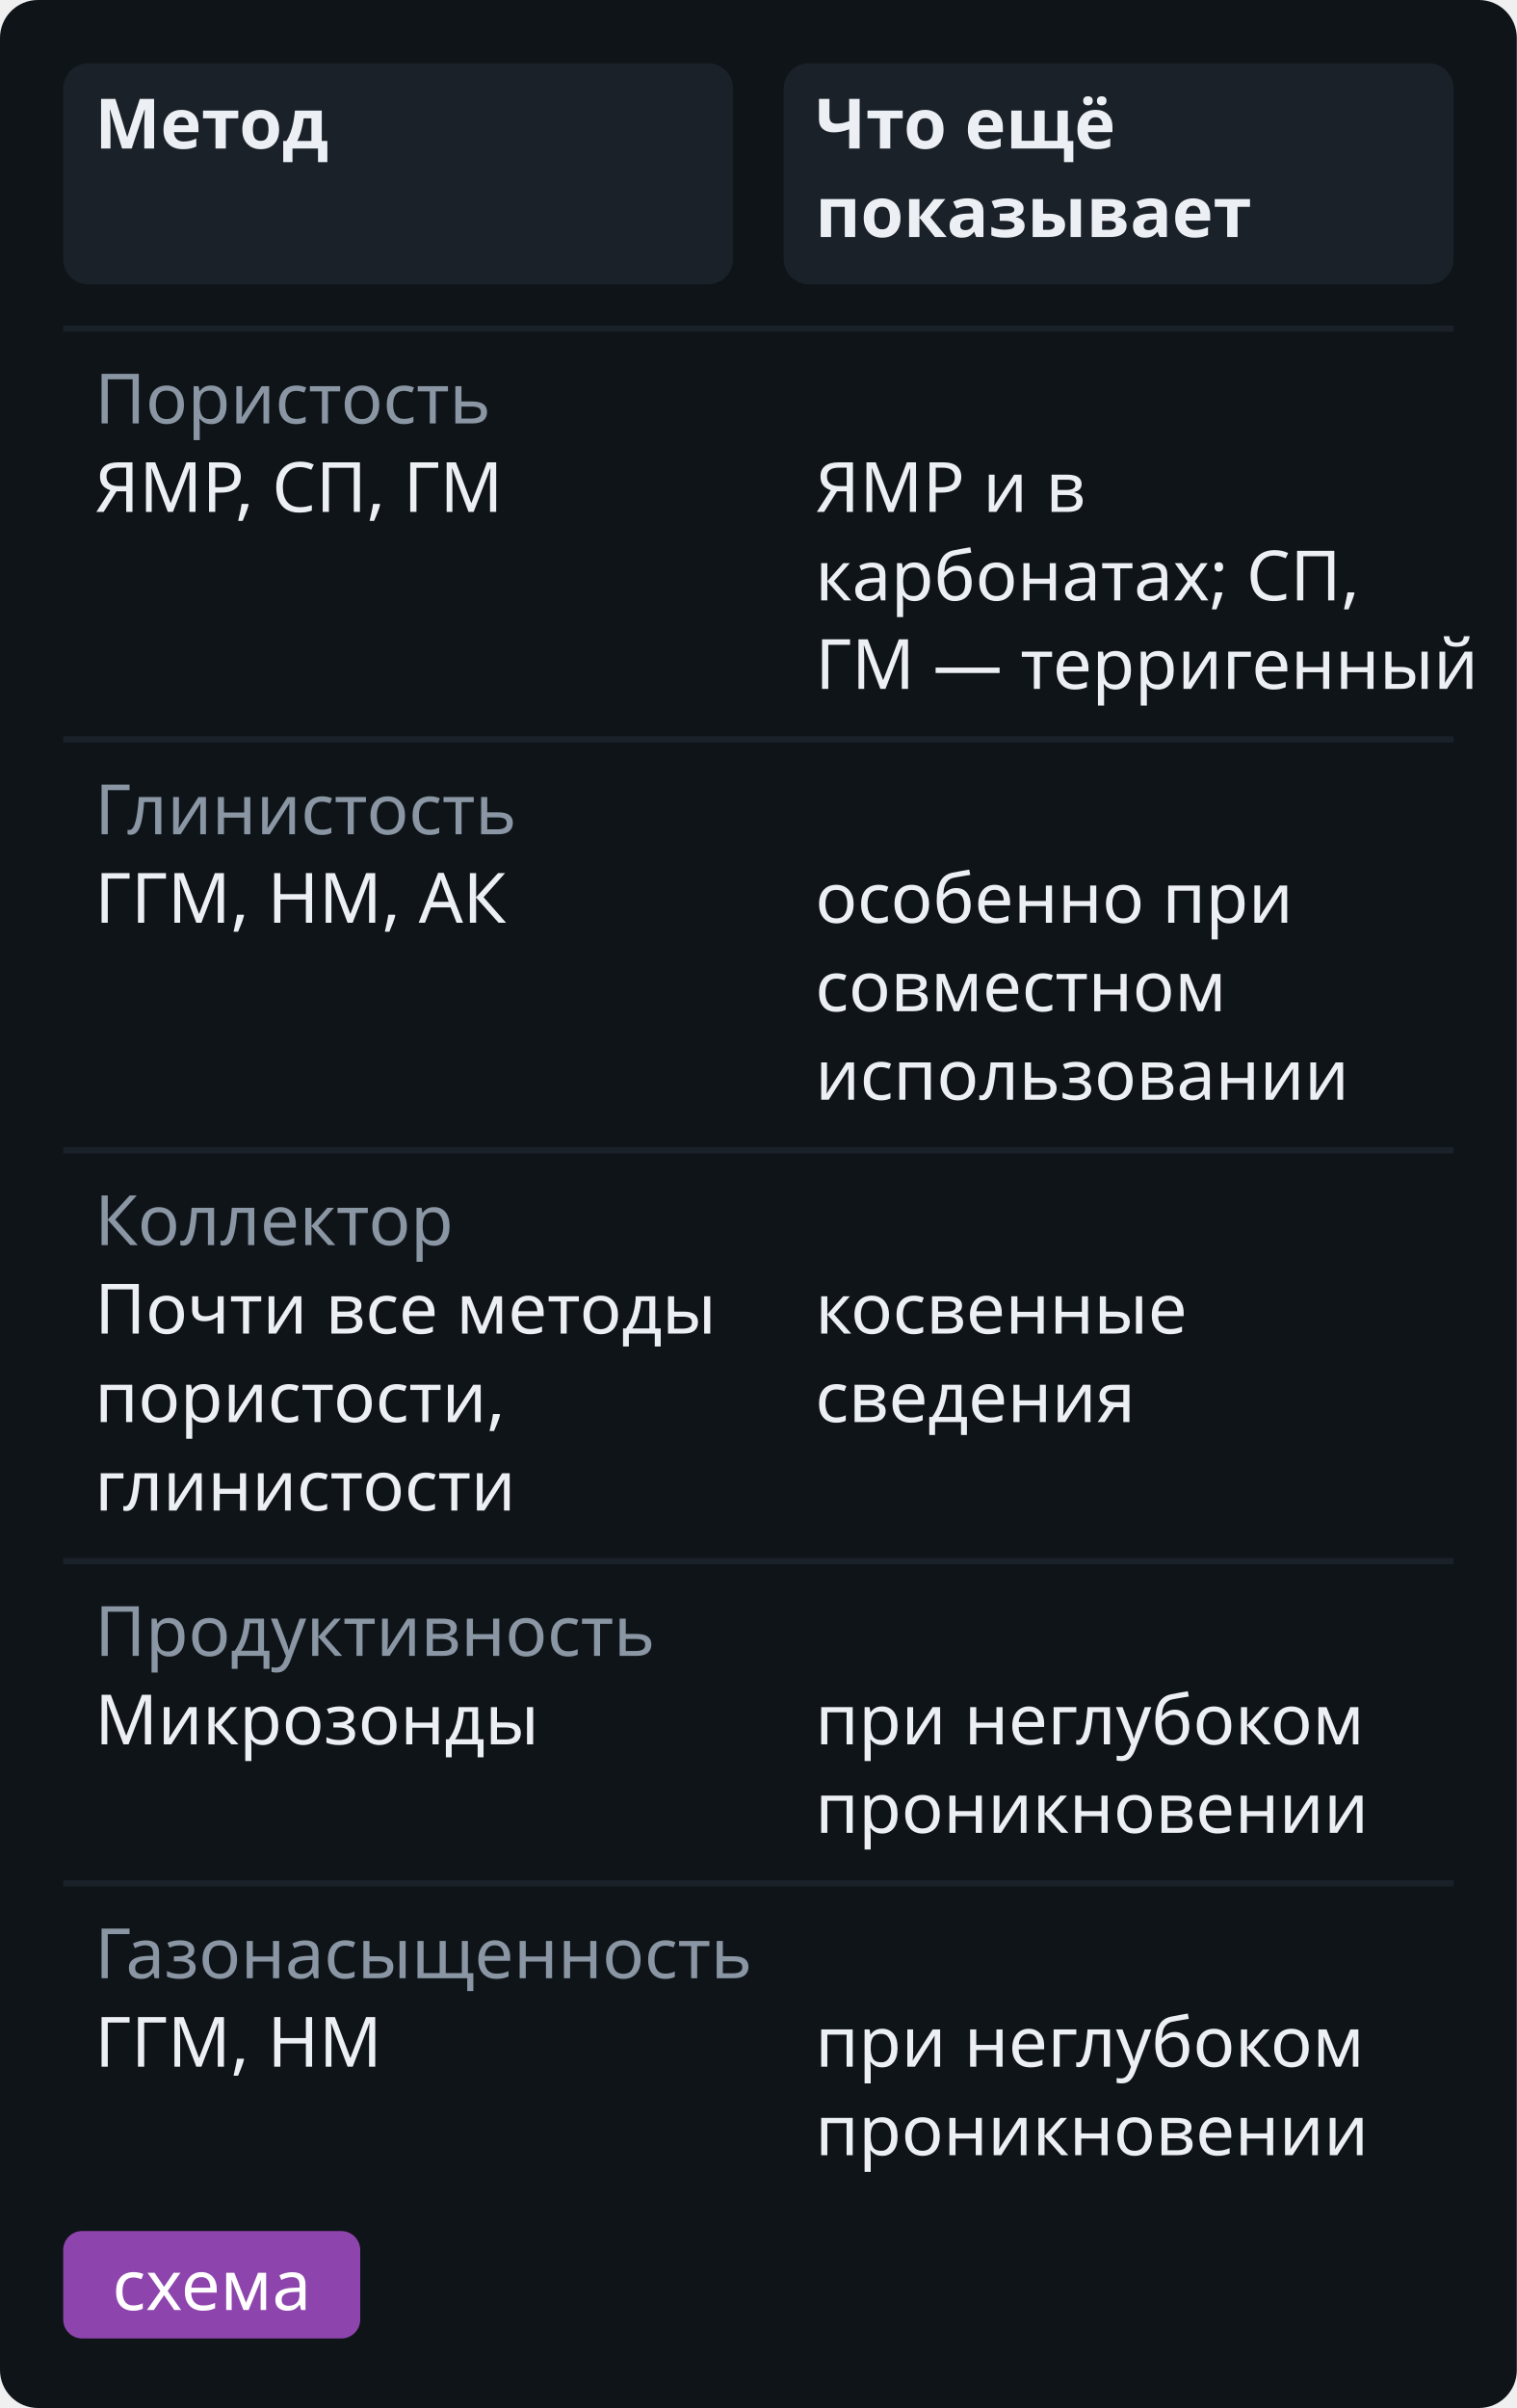
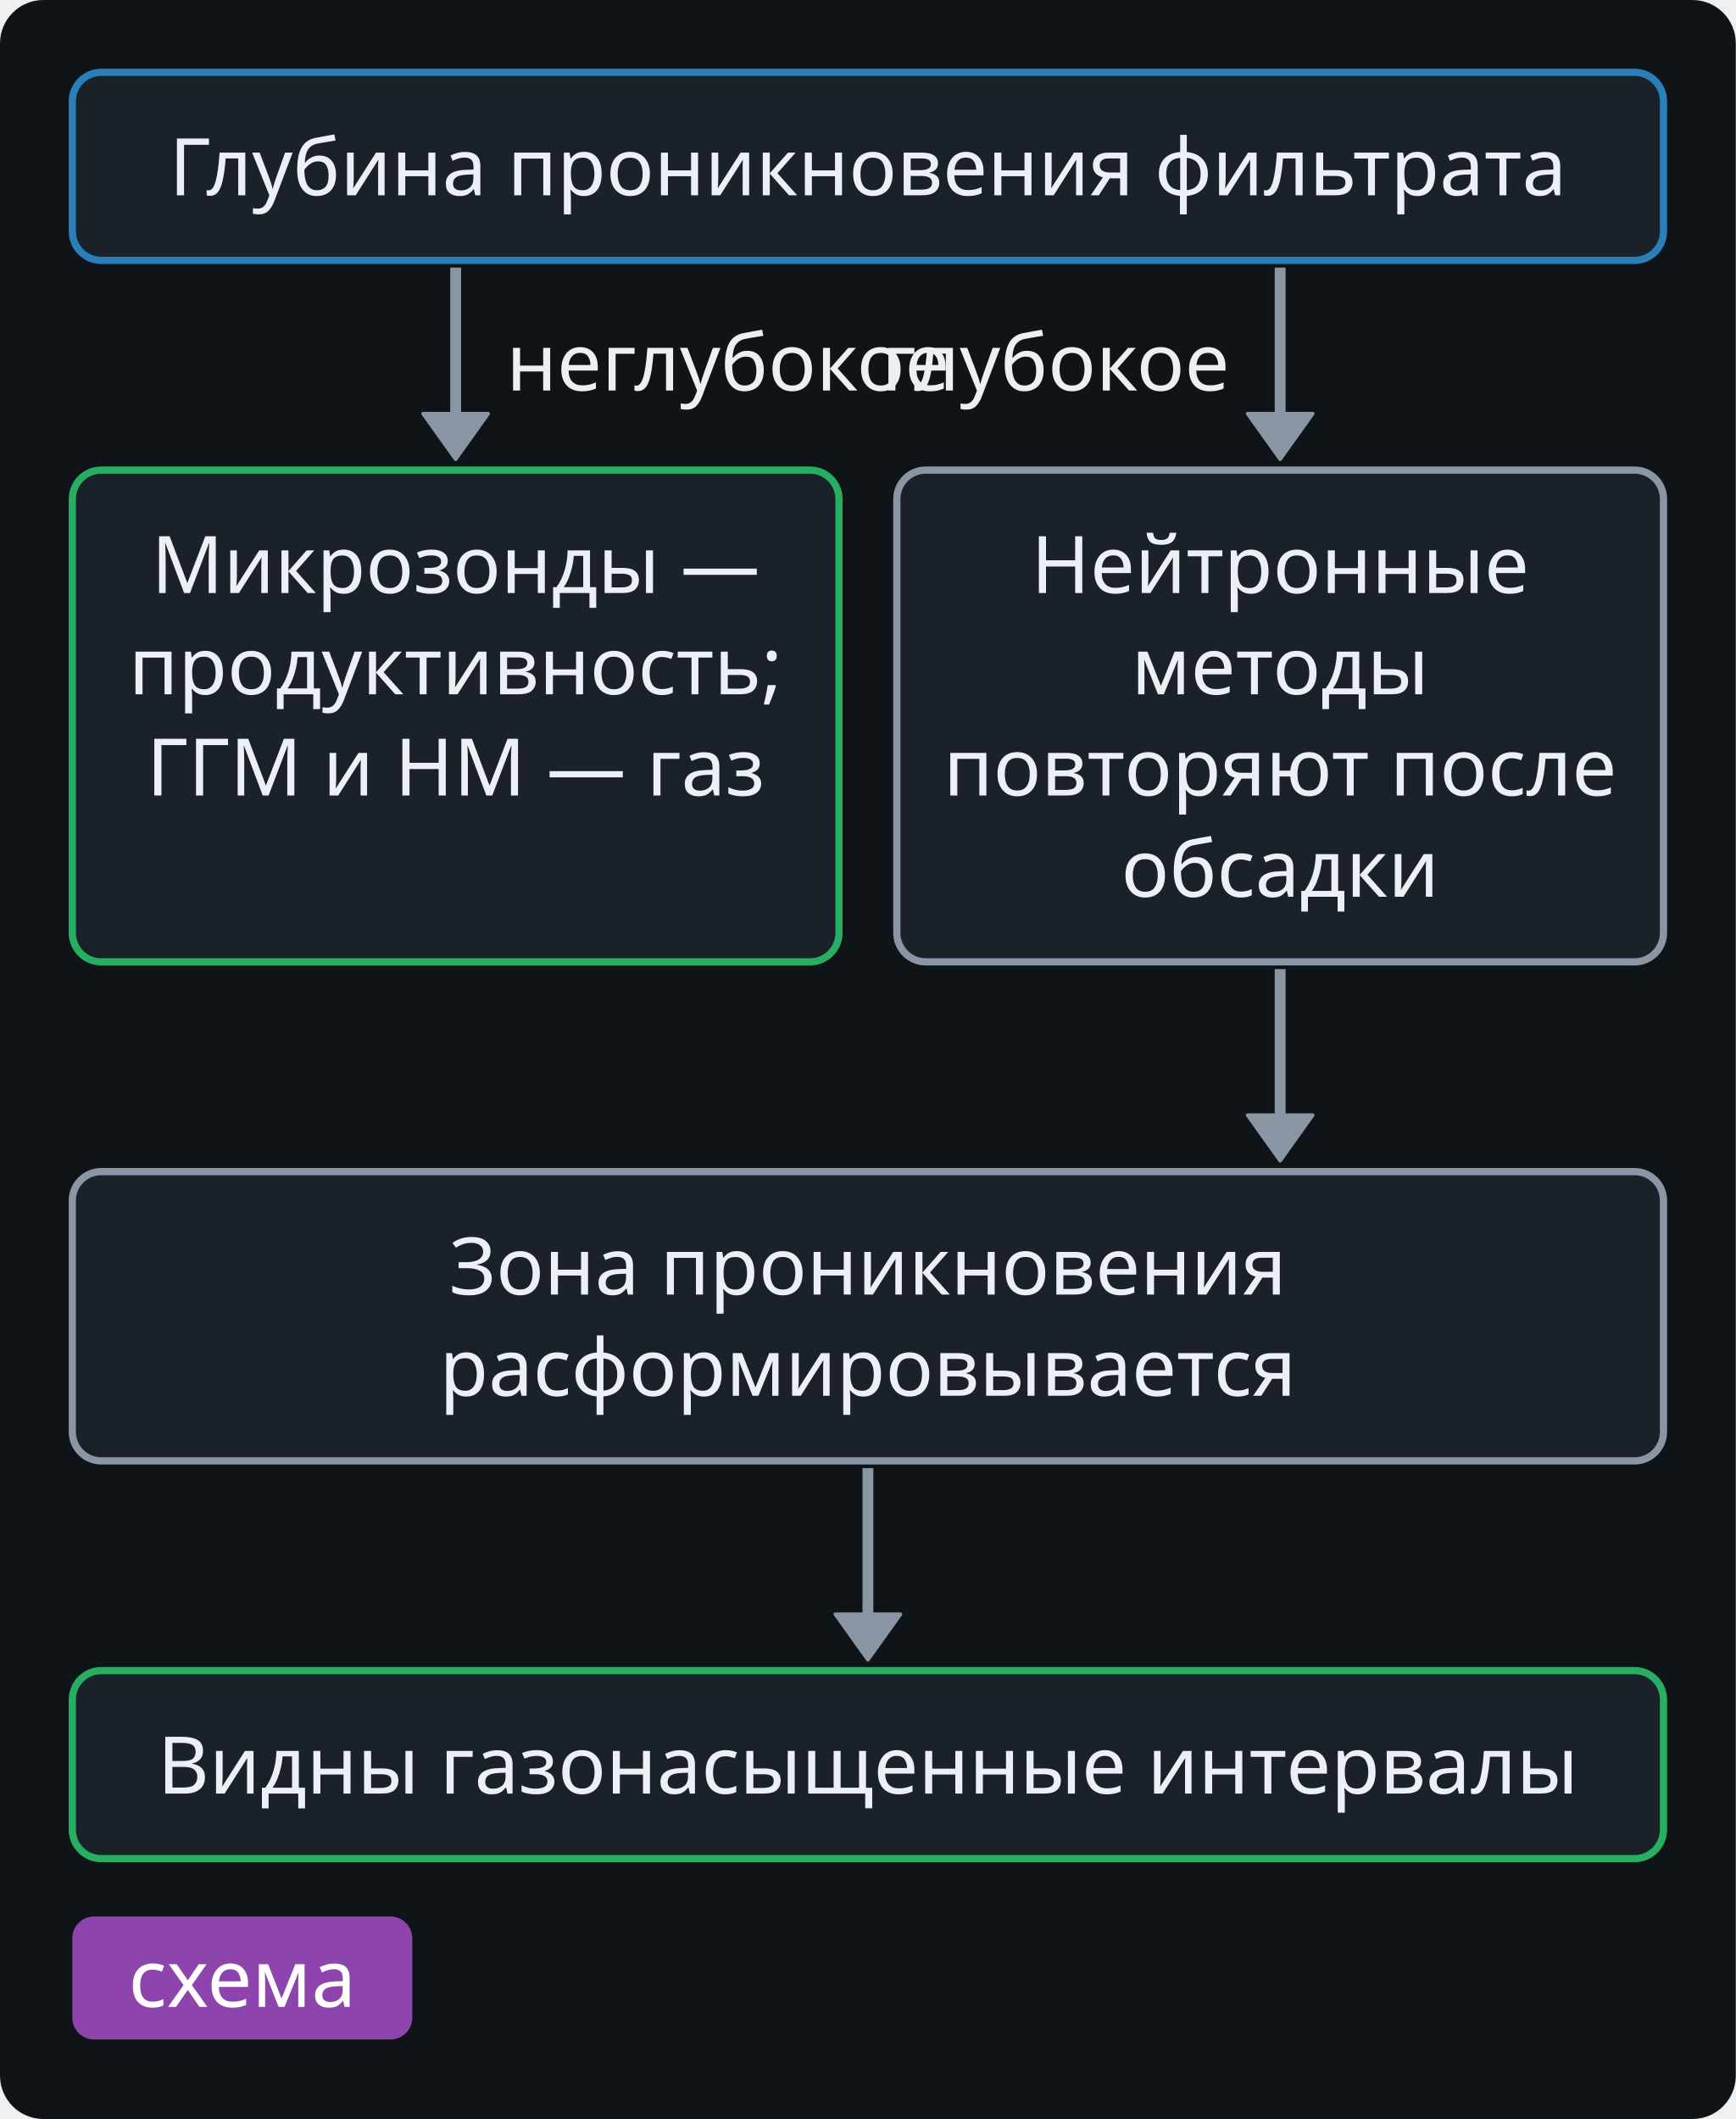
- <svg xmlns="http://www.w3.org/2000/svg" viewBox="0 0 480 762" width="480" height="762" font-family="Segoe UI, sans-serif" role="img">
-   <rect x="0.0" y="0.0" width="480.0" height="762.0" rx="12" fill="#0F1419" stroke="none" />
-   <rect x="20.0" y="20.0" width="212.0" height="70.0" rx="8" fill="#1A2129" stroke="none" />
-   <text x="30.0" y="47.0" fill="#ECEFF4" font-size="22" font-weight="600" text-anchor="start">Метод</text>
-   <rect x="248.0" y="20.0" width="212.0" height="70.0" rx="8" fill="#1A2129" stroke="none" />
-   <text x="258.0" y="47.0" fill="#ECEFF4" font-size="22" font-weight="600" text-anchor="start">Что ещё</text>
-   <text x="258.0" y="75.0" fill="#ECEFF4" font-size="22" font-weight="600" text-anchor="start">показывает</text>
-   <line x1="20.0" y1="104.0" x2="460.0" y2="104.0" stroke="#1A2129" stroke-width="2" />
-   <text x="30.0" y="134.0" fill="#8A96A3" font-size="22" font-weight="400" text-anchor="start">Пористость</text>
-   <text x="30.0" y="162.0" fill="#ECEFF4" font-size="22" font-weight="400" text-anchor="start">ЯМР, СП, ГМ</text>
-   <text x="258.0" y="162.0" fill="#ECEFF4" font-size="22" font-weight="400" text-anchor="start">ЯМР и в</text>
-   <text x="258.0" y="190.0" fill="#ECEFF4" font-size="22" font-weight="400" text-anchor="start">карбонатах; СП,</text>
-   <text x="258.0" y="218.0" fill="#ECEFF4" font-size="22" font-weight="400" text-anchor="start">ГМ — терригенный</text>
-   <line x1="20.0" y1="234.0" x2="460.0" y2="234.0" stroke="#1A2129" stroke-width="2" />
-   <text x="30.0" y="264.0" fill="#8A96A3" font-size="22" font-weight="400" text-anchor="start">Глинистость</text>
-   <text x="30.0" y="292.0" fill="#ECEFF4" font-size="22" font-weight="400" text-anchor="start">ГГМ, НМ, АК</text>
-   <text x="258.0" y="292.0" fill="#ECEFF4" font-size="22" font-weight="400" text-anchor="start">особенно при</text>
-   <text x="258.0" y="320.0" fill="#ECEFF4" font-size="22" font-weight="400" text-anchor="start">совместном</text>
-   <text x="258.0" y="348.0" fill="#ECEFF4" font-size="22" font-weight="400" text-anchor="start">использовании</text>
-   <line x1="20.0" y1="364.0" x2="460.0" y2="364.0" stroke="#1A2129" stroke-width="2" />
-   <text x="30.0" y="394.0" fill="#8A96A3" font-size="22" font-weight="400" text-anchor="start">Коллектор</text>
-   <text x="30.0" y="422.0" fill="#ECEFF4" font-size="22" font-weight="400" text-anchor="start">Почти все методы</text>
-   <text x="30.0" y="450.0" fill="#ECEFF4" font-size="22" font-weight="400" text-anchor="start">пористости,</text>
-   <text x="30.0" y="478.0" fill="#ECEFF4" font-size="22" font-weight="400" text-anchor="start">глинистости</text>
-   <text x="258.0" y="422.0" fill="#ECEFF4" font-size="22" font-weight="400" text-anchor="start">косвенные</text>
-   <text x="258.0" y="450.0" fill="#ECEFF4" font-size="22" font-weight="400" text-anchor="start">сведения</text>
-   <line x1="20.0" y1="494.0" x2="460.0" y2="494.0" stroke="#1A2129" stroke-width="2" />
-   <text x="30.0" y="524.0" fill="#8A96A3" font-size="22" font-weight="400" text-anchor="start">Продуктивность</text>
-   <text x="30.0" y="552.0" fill="#ECEFF4" font-size="22" font-weight="400" text-anchor="start">Микрозонды</text>
-   <text x="258.0" y="552.0" fill="#ECEFF4" font-size="22" font-weight="400" text-anchor="start">при неглубоком</text>
-   <text x="258.0" y="580.0" fill="#ECEFF4" font-size="22" font-weight="400" text-anchor="start">проникновении</text>
-   <line x1="20.0" y1="596.0" x2="460.0" y2="596.0" stroke="#1A2129" stroke-width="2" />
-   <text x="30.0" y="626.0" fill="#8A96A3" font-size="22" font-weight="400" text-anchor="start">Газонасыщенность</text>
-   <text x="30.0" y="654.0" fill="#ECEFF4" font-size="22" font-weight="400" text-anchor="start">ГГМ, НМ</text>
-   <text x="258.0" y="654.0" fill="#ECEFF4" font-size="22" font-weight="400" text-anchor="start">при неглубоком</text>
-   <text x="258.0" y="682.0" fill="#ECEFF4" font-size="22" font-weight="400" text-anchor="start">проникновении</text>
-   <rect x="20.0" y="706.0" width="94.0" height="34.0" rx="6" fill="#8E44AD" stroke="none" />
-   <text x="67.0" y="731.0" fill="#FFFFFF" font-size="22" font-weight="400" text-anchor="middle">схема</text>
+ <svg xmlns="http://www.w3.org/2000/svg" viewBox="0 0 480 586" width="480" height="586" font-family="Segoe UI, sans-serif" role="img">
+   <rect x="0.0" y="0.0" width="480.0" height="586.0" rx="12" fill="#0F1419" stroke="none" />
+   <rect x="20.0" y="20.0" width="440.0" height="52.0" rx="8" fill="#1A2129" stroke="#2980B9" stroke-width="2" />
+   <text x="240.0" y="54.0" fill="#ECEFF4" font-size="22" font-weight="400" text-anchor="middle">Глубина проникновения фильтрата</text>
+   <rect x="20.0" y="130.0" width="212.0" height="136.0" rx="8" fill="#1A2129" stroke="#27AE60" stroke-width="2" />
+   <text x="126.0" y="164.0" fill="#ECEFF4" font-size="22" font-weight="400" text-anchor="middle">Микрозонды —</text>
+   <text x="126.0" y="192.0" fill="#ECEFF4" font-size="22" font-weight="400" text-anchor="middle">продуктивность;</text>
+   <text x="126.0" y="220.0" fill="#ECEFF4" font-size="22" font-weight="400" text-anchor="middle">ГГМ и НМ — газ</text>
+   <rect x="248.0" y="130.0" width="212.0" height="136.0" rx="8" fill="#1A2129" stroke="#8A96A3" stroke-width="2" />
+   <text x="354.0" y="164.0" fill="#ECEFF4" font-size="22" font-weight="400" text-anchor="middle">Нейтронные</text>
+   <text x="354.0" y="192.0" fill="#ECEFF4" font-size="22" font-weight="400" text-anchor="middle">методы</text>
+   <text x="354.0" y="220.0" fill="#ECEFF4" font-size="22" font-weight="400" text-anchor="middle">повторяют после</text>
+   <text x="354.0" y="248.0" fill="#ECEFF4" font-size="22" font-weight="400" text-anchor="middle">обсадки</text>
+   <rect x="20.0" y="324.0" width="440.0" height="80.0" rx="8" fill="#1A2129" stroke="#8A96A3" stroke-width="2" />
+   <text x="240.0" y="358.0" fill="#ECEFF4" font-size="22" font-weight="400" text-anchor="middle">Зона проникновения</text>
+   <text x="240.0" y="386.0" fill="#ECEFF4" font-size="22" font-weight="400" text-anchor="middle">расформировывается</text>
+   <rect x="20.0" y="462.0" width="440.0" height="52.0" rx="8" fill="#1A2129" stroke="#27AE60" stroke-width="2" />
+   <text x="240.0" y="496.0" fill="#ECEFF4" font-size="22" font-weight="400" text-anchor="middle">Видны газонасыщенные интервалы</text>
+   <line x1="126.0" y1="74.0" x2="126.0" y2="114.4" stroke="#8A96A3" stroke-width="3" />
+   <path d="M126.0,127.0 L117.0,114.4 L135.0,114.4 Z" fill="#8A96A3" stroke="#8A96A3" stroke-width="1" stroke-linejoin="round" />
+   <text x="140.0" y="108.0" fill="#ECEFF4" font-size="22" font-weight="400" text-anchor="start">неглубокое</text>
+   <line x1="354.0" y1="74.0" x2="354.0" y2="114.4" stroke="#8A96A3" stroke-width="3" />
+   <path d="M354.0,127.0 L345.0,114.4 L363.0,114.4 Z" fill="#8A96A3" stroke="#8A96A3" stroke-width="1" stroke-linejoin="round" />
+   <text x="340.0" y="108.0" fill="#ECEFF4" font-size="22" font-weight="400" text-anchor="end">глубокое</text>
+   <line x1="354.0" y1="268.0" x2="354.0" y2="308.4" stroke="#8A96A3" stroke-width="3" />
+   <path d="M354.0,321.0 L345.0,308.4 L363.0,308.4 Z" fill="#8A96A3" stroke="#8A96A3" stroke-width="1" stroke-linejoin="round" />
+   <line x1="240.0" y1="406.0" x2="240.0" y2="446.4" stroke="#8A96A3" stroke-width="3" />
+   <path d="M240.0,459.0 L231.0,446.4 L249.0,446.4 Z" fill="#8A96A3" stroke="#8A96A3" stroke-width="1" stroke-linejoin="round" />
+   <rect x="20.0" y="530.0" width="94.0" height="34.0" rx="6" fill="#8E44AD" stroke="none" />
+   <text x="67.0" y="555.0" fill="#FFFFFF" font-size="22" font-weight="400" text-anchor="middle">схема</text>
</svg>
